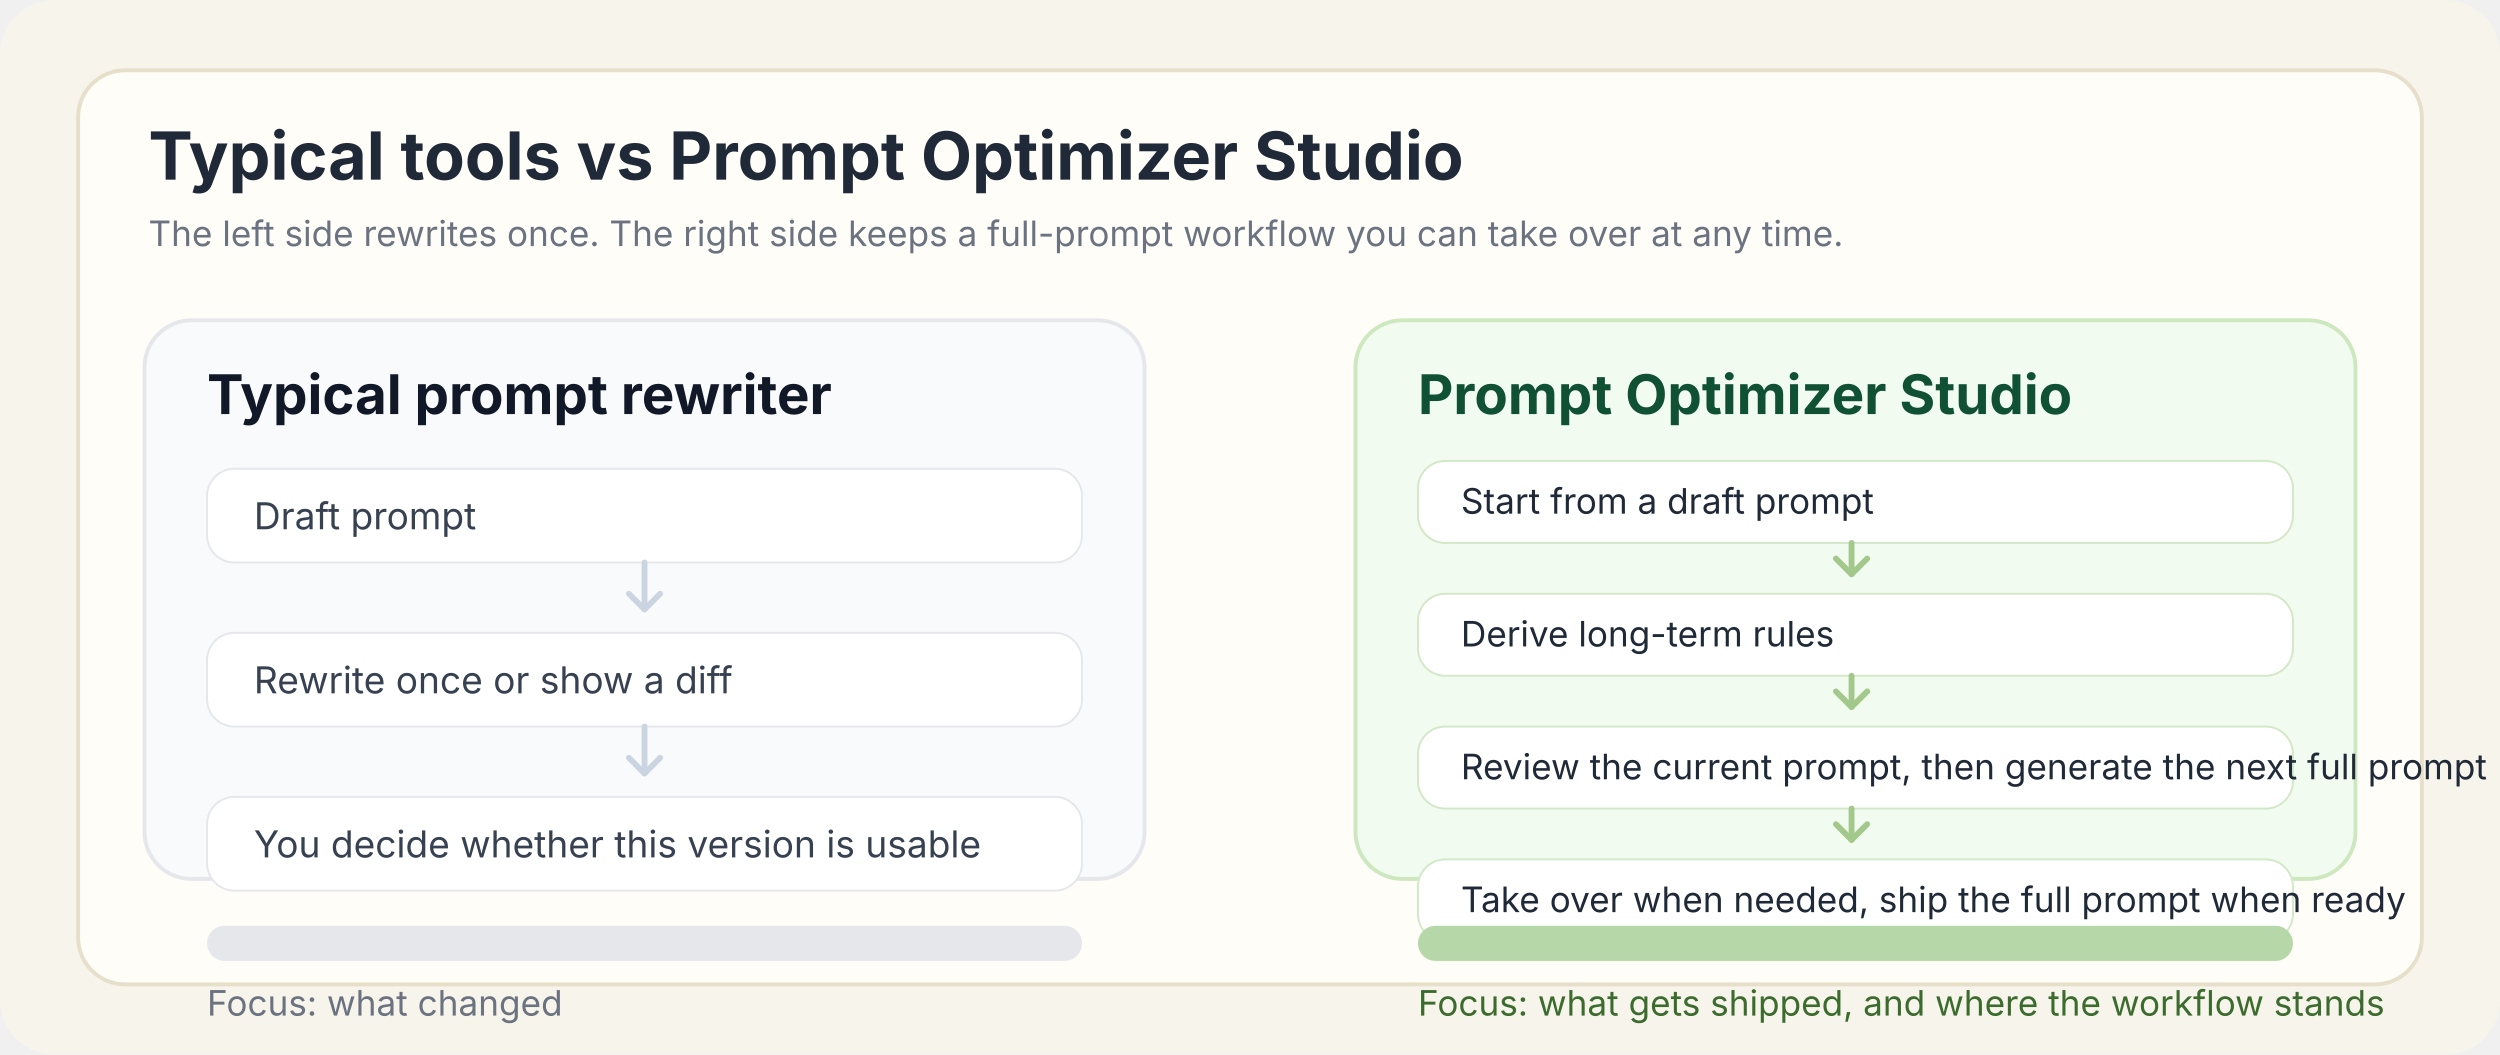
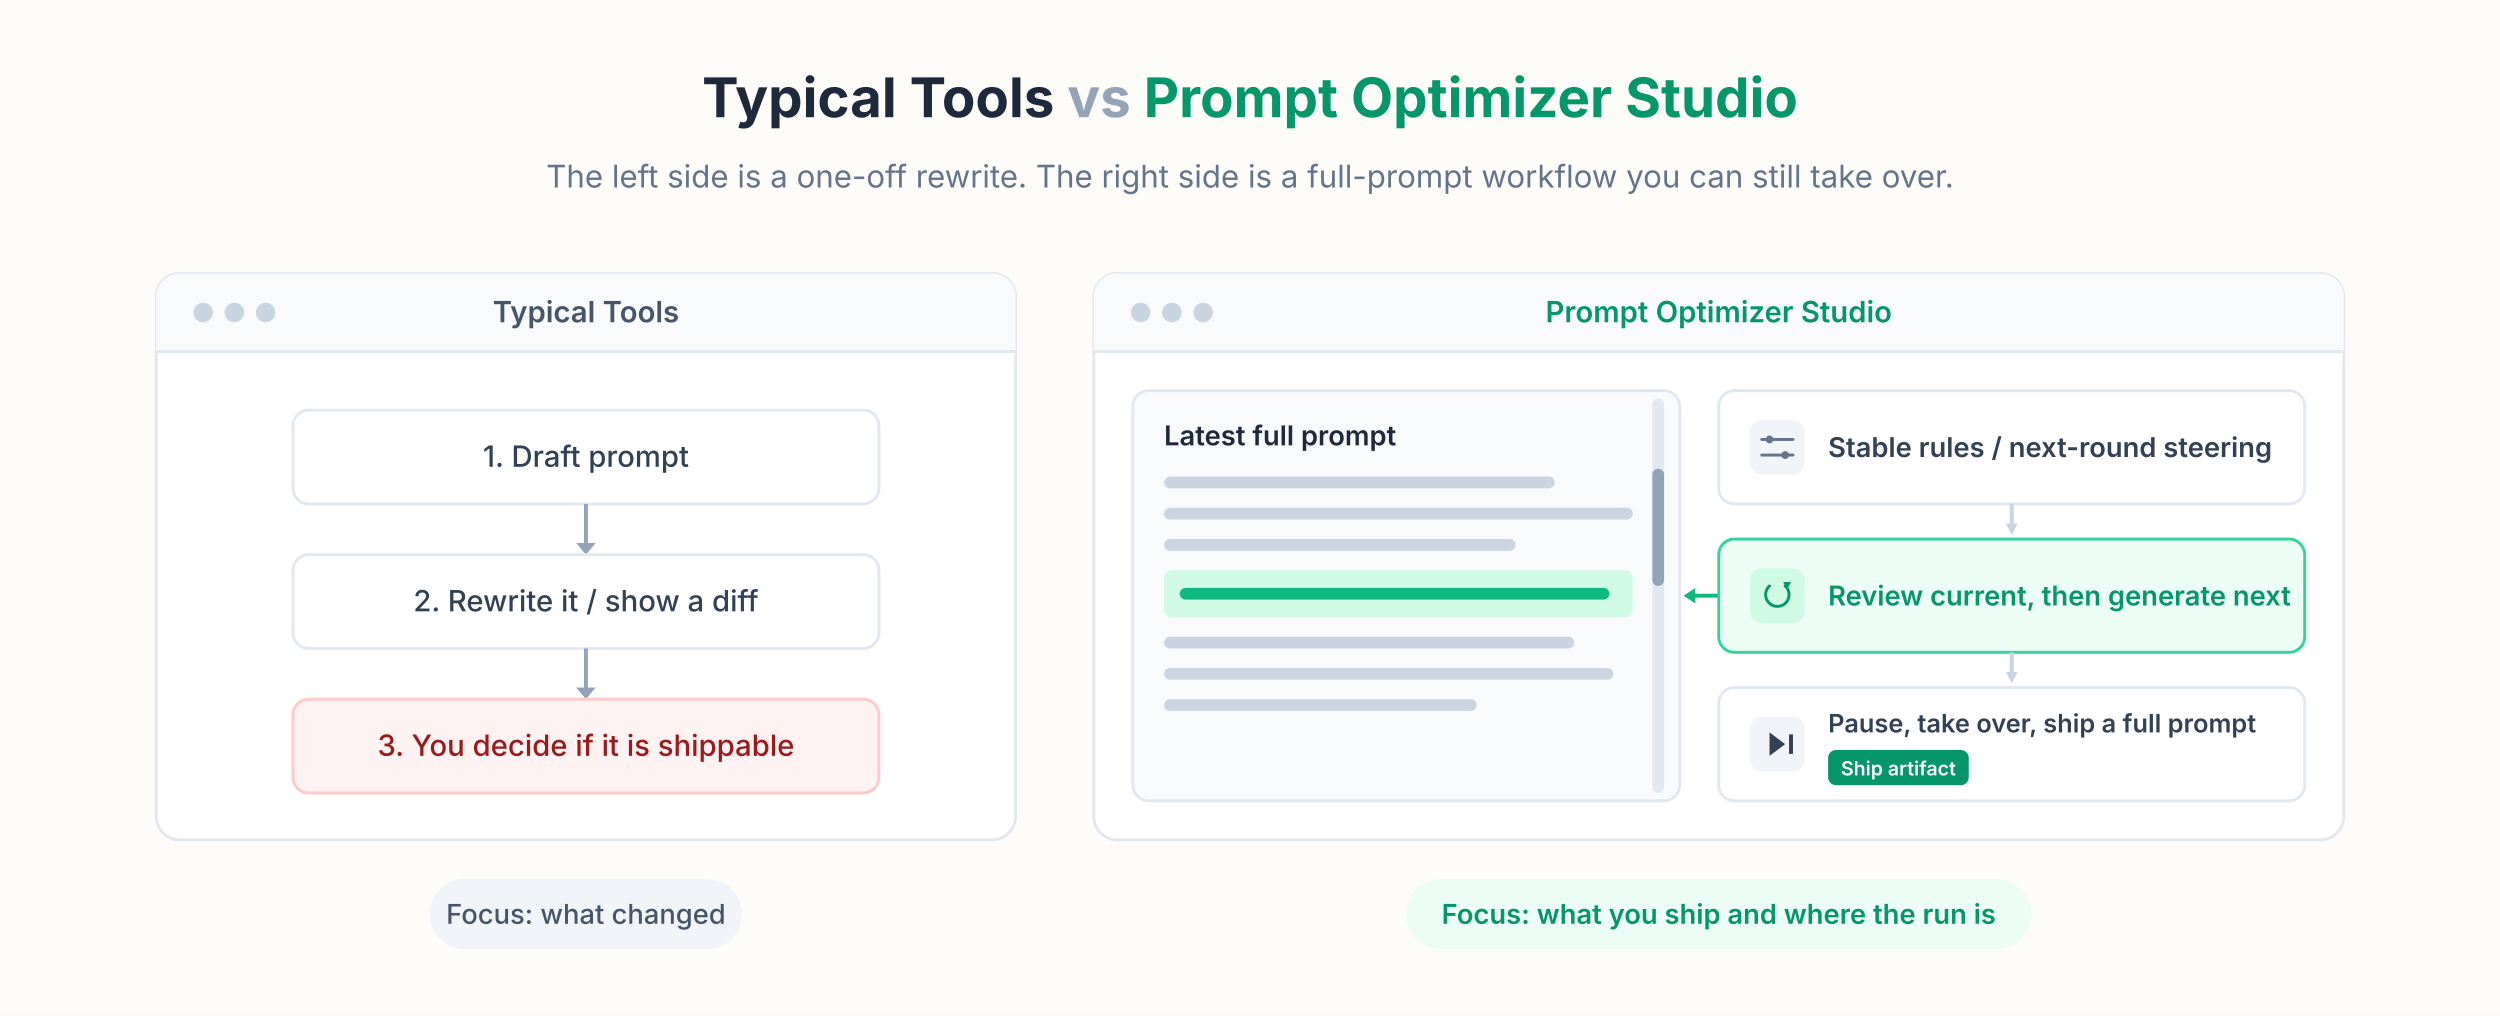
- <svg xmlns="http://www.w3.org/2000/svg" width="1280" height="540" viewBox="0 0 1280 540" fill="none">
-   <rect width="1280" height="540" rx="28" fill="#F7F4EC" />
-   <rect x="40" y="36" width="1200" height="468" rx="24" fill="#FFFDF8" stroke="#E6DFC9" stroke-width="2" />
-   <text x="76" y="92" fill="#1F2937" font-size="34" font-weight="700" font-family="Inter, Segoe UI, Arial, sans-serif">Typical tools vs Prompt Optimizer Studio</text>
-   <text x="76" y="126" fill="#6B7280" font-size="18" font-family="Inter, Segoe UI, Arial, sans-serif">The left side rewrites once. The right side keeps a full-prompt workflow you can take over at any time.</text>
-   <rect x="74" y="164" width="512" height="286" rx="24" fill="#F9FAFB" stroke="#E5E7EB" stroke-width="2" />
-   <rect x="694" y="164" width="512" height="286" rx="24" fill="#F2FBEF" stroke="#CDE7BF" stroke-width="2" />
-   <text x="106" y="212" fill="#111827" font-size="28" font-weight="700" font-family="Inter, Segoe UI, Arial, sans-serif">Typical prompt rewriter</text>
-   <text x="726" y="212" fill="#0F5132" font-size="28" font-weight="700" font-family="Inter, Segoe UI, Arial, sans-serif">Prompt Optimizer Studio</text>
-   <rect x="106" y="240" width="448" height="48" rx="14" fill="#FFFFFF" stroke="#E5E7EB" />
-   <text x="130" y="271" fill="#374151" font-size="19" font-family="Inter, Segoe UI, Arial, sans-serif">Draft prompt</text>
-   <path d="M330 288V312" stroke="#CBD5E1" stroke-width="3" stroke-linecap="round" />
-   <path d="M330 312L322 304M330 312L338 304" stroke="#CBD5E1" stroke-width="3" stroke-linecap="round" stroke-linejoin="round" />
-   <rect x="106" y="324" width="448" height="48" rx="14" fill="#FFFFFF" stroke="#E5E7EB" />
-   <text x="130" y="355" fill="#374151" font-size="19" font-family="Inter, Segoe UI, Arial, sans-serif">Rewrite once or show a diff</text>
-   <path d="M330 372V396" stroke="#CBD5E1" stroke-width="3" stroke-linecap="round" />
-   <path d="M330 396L322 388M330 396L338 388" stroke="#CBD5E1" stroke-width="3" stroke-linecap="round" stroke-linejoin="round" />
-   <rect x="106" y="408" width="448" height="48" rx="14" fill="#FFFFFF" stroke="#E5E7EB" />
-   <text x="130" y="439" fill="#374151" font-size="19" font-family="Inter, Segoe UI, Arial, sans-serif">You decide whether this version is usable</text>
-   <rect x="726" y="236" width="448" height="42" rx="14" fill="#FFFFFF" stroke="#D3E8C8" />
-   <text x="748" y="263" fill="#1F2937" font-size="18" font-family="Inter, Segoe UI, Arial, sans-serif">Start from a draft prompt</text>
-   <path d="M948 278V294" stroke="#A3C88B" stroke-width="3" stroke-linecap="round" />
-   <path d="M948 294L940 286M948 294L956 286" stroke="#A3C88B" stroke-width="3" stroke-linecap="round" stroke-linejoin="round" />
-   <rect x="726" y="304" width="448" height="42" rx="14" fill="#FFFFFF" stroke="#D3E8C8" />
-   <text x="748" y="331" fill="#1F2937" font-size="18" font-family="Inter, Segoe UI, Arial, sans-serif">Derive long-term rules</text>
-   <path d="M948 346V362" stroke="#A3C88B" stroke-width="3" stroke-linecap="round" />
-   <path d="M948 362L940 354M948 362L956 354" stroke="#A3C88B" stroke-width="3" stroke-linecap="round" stroke-linejoin="round" />
-   <rect x="726" y="372" width="448" height="42" rx="14" fill="#FFFFFF" stroke="#D3E8C8" />
-   <text x="748" y="399" fill="#1F2937" font-size="18" font-family="Inter, Segoe UI, Arial, sans-serif">Review the current prompt, then generate the next full prompt</text>
-   <path d="M948 414V430" stroke="#A3C88B" stroke-width="3" stroke-linecap="round" />
-   <path d="M948 430L940 422M948 430L956 422" stroke="#A3C88B" stroke-width="3" stroke-linecap="round" stroke-linejoin="round" />
-   <rect x="726" y="440" width="448" height="42" rx="14" fill="#FFFFFF" stroke="#D3E8C8" />
-   <text x="748" y="467" fill="#1F2937" font-size="18" font-family="Inter, Segoe UI, Arial, sans-serif">Take over when needed, ship the full prompt when ready</text>
-   <rect x="106" y="474" width="448" height="18" rx="9" fill="#E5E7EB" />
-   <rect x="726" y="474" width="448" height="18" rx="9" fill="#B6D8A8" />
-   <text x="106" y="520" fill="#6B7280" font-size="18" font-family="Inter, Segoe UI, Arial, sans-serif">Focus: what changed</text>
-   <text x="726" y="520" fill="#3B6B2D" font-size="18" font-family="Inter, Segoe UI, Arial, sans-serif">Focus: what gets shipped, and where the workflow stands</text>
+ <svg xmlns="http://www.w3.org/2000/svg" viewBox="0 0 1280 520" width="1280" height="520" font-family="Inter, 'Segoe UI', Arial, sans-serif">
+   <rect width="1280" height="520" fill="#FDFCF8" />
+   <text x="640" y="60" font-size="28" font-weight="700" text-anchor="middle" fill="#1E293B">Typical Tools <tspan fill="#94A3B8">vs</tspan>
+     <tspan fill="#059669">Prompt Optimizer Studio</tspan>
+   </text>
+   <text x="640" y="96" font-size="16" font-weight="400" text-anchor="middle" fill="#64748B">The left side is a one-off rewrite. The right side is a full-prompt workflow you can still take over.</text>
+   <rect x="80" y="140" width="440" height="290" rx="12" fill="#FFFFFF" stroke="#E2E8F0" stroke-width="1.5" />
+   <path d="M 80 152 A 12 12 0 0 1 92 140 L 508 140 A 12 12 0 0 1 520 152 L 520 180 L 80 180 Z" fill="#F8FAFC" />
+   <circle cx="104" cy="160" r="5" fill="#CBD5E1" />
+   <circle cx="120" cy="160" r="5" fill="#CBD5E1" />
+   <circle cx="136" cy="160" r="5" fill="#CBD5E1" />
+   <text x="300" y="165" font-size="15" font-weight="600" fill="#475569" text-anchor="middle">Typical Tools</text>
+   <line x1="80" y1="180" x2="520" y2="180" stroke="#E2E8F0" stroke-width="1.5" />
+   <rect x="150" y="210" width="300" height="48" rx="8" fill="#FFFFFF" stroke="#E2E8F0" stroke-width="1.5" />
+   <text x="300" y="239" font-size="15" font-weight="500" fill="#334155" text-anchor="middle">1. Draft prompt</text>
+   <line x1="300" y1="258" x2="300" y2="280" stroke="#94A3B8" stroke-width="2" />
+   <polygon points="295,278 305,278 300,284" fill="#94A3B8" />
+   <rect x="150" y="284" width="300" height="48" rx="8" fill="#FFFFFF" stroke="#E2E8F0" stroke-width="1.5" />
+   <text x="300" y="313" font-size="15" font-weight="500" fill="#334155" text-anchor="middle">2. Rewrite it / show a diff</text>
+   <line x1="300" y1="332" x2="300" y2="354" stroke="#94A3B8" stroke-width="2" />
+   <polygon points="295,352 305,352 300,358" fill="#94A3B8" />
+   <rect x="150" y="358" width="300" height="48" rx="8" fill="#FEF2F2" stroke="#FECACA" stroke-width="1.5" />
+   <text x="300" y="387" font-size="15" font-weight="500" fill="#991B1B" text-anchor="middle">3. You decide if it is shippable</text>
+   <rect x="220" y="450" width="160" height="36" rx="18" fill="#F1F5F9" />
+   <text x="300" y="473" font-size="14" font-weight="500" fill="#475569" text-anchor="middle">Focus: what changed</text>
+   <rect x="560" y="140" width="640" height="290" rx="12" fill="#FFFFFF" stroke="#E2E8F0" stroke-width="1.5" />
+   <path d="M 560 152 A 12 12 0 0 1 572 140 L 1188 140 A 12 12 0 0 1 1200 152 L 1200 180 L 560 180 Z" fill="#F8FAFC" />
+   <circle cx="584" cy="160" r="5" fill="#CBD5E1" />
+   <circle cx="600" cy="160" r="5" fill="#CBD5E1" />
+   <circle cx="616" cy="160" r="5" fill="#CBD5E1" />
+   <text x="880" y="165" font-size="15" font-weight="600" fill="#059669" text-anchor="middle">Prompt Optimizer Studio</text>
+   <line x1="560" y1="180" x2="1200" y2="180" stroke="#E2E8F0" stroke-width="1.5" />
+   <rect x="580" y="200" width="280" height="210" rx="8" fill="#F8FAFC" stroke="#E2E8F0" stroke-width="1.5" />
+   <text x="596" y="228" font-size="14" font-weight="600" fill="#1E293B">Latest full prompt</text>
+   <rect x="596" y="244" width="200" height="6" rx="3" fill="#CBD5E1" />
+   <rect x="596" y="260" width="240" height="6" rx="3" fill="#CBD5E1" />
+   <rect x="596" y="276" width="180" height="6" rx="3" fill="#CBD5E1" />
+   <rect x="596" y="292" width="240" height="24" rx="4" fill="#D1FAE5" />
+   <rect x="604" y="301" width="220" height="6" rx="3" fill="#10B981" />
+   <rect x="596" y="326" width="210" height="6" rx="3" fill="#CBD5E1" />
+   <rect x="596" y="342" width="230" height="6" rx="3" fill="#CBD5E1" />
+   <rect x="596" y="358" width="160" height="6" rx="3" fill="#CBD5E1" />
+   <rect x="846" y="204" width="6" height="202" rx="3" fill="#E2E8F0" />
+   <rect x="846" y="240" width="6" height="60" rx="3" fill="#94A3B8" />
+   <line x1="880" y1="305" x2="865" y2="305" stroke="#10B981" stroke-width="2" />
+   <polygon points="868,301 862,305 868,309" fill="#10B981" />
+   <rect x="880" y="200" width="300" height="58" rx="8" fill="#FFFFFF" stroke="#E2E8F0" stroke-width="1.5" />
+   <rect x="896" y="215" width="28" height="28" rx="6" fill="#F1F5F9" />
+   <line x1="902" y1="225" x2="918" y2="225" stroke="#64748B" stroke-width="1.5" stroke-linecap="round" />
+   <line x1="902" y1="233" x2="918" y2="233" stroke="#64748B" stroke-width="1.5" stroke-linecap="round" />
+   <circle cx="906" cy="225" r="2" fill="#64748B" />
+   <circle cx="914" cy="233" r="2" fill="#64748B" />
+   <text x="936" y="234" font-size="14" font-weight="600" fill="#334155">Stable rules / next-round steering</text>
+   <line x1="1030" y1="258" x2="1030" y2="270" stroke="#CBD5E1" stroke-width="2" />
+   <polygon points="1027,268 1033,268 1030,274" fill="#CBD5E1" />
+   <rect x="880" y="276" width="300" height="58" rx="8" fill="#ECFDF5" stroke="#34D399" stroke-width="1.5" />
+   <rect x="896" y="291" width="28" height="28" rx="6" fill="#D1FAE5" />
+   <path d="M 914 300 A 6 6 0 1 1 906 300" stroke="#059669" stroke-width="1.5" fill="none" stroke-linecap="round" />
+   <polygon points="913,298 915,302 917,298" fill="#059669" />
+   <text x="936" y="310" font-size="14" font-weight="600" fill="#059669">Review current, then generate next</text>
+   <line x1="1030" y1="334" x2="1030" y2="346" stroke="#CBD5E1" stroke-width="2" />
+   <polygon points="1027,344 1033,344 1030,350" fill="#CBD5E1" />
+   <rect x="880" y="352" width="300" height="58" rx="8" fill="#FFFFFF" stroke="#E2E8F0" stroke-width="1.5" />
+   <rect x="896" y="367" width="28" height="28" rx="6" fill="#F1F5F9" />
+   <polygon points="906,375 906,387 914,381" fill="#334155" />
+   <rect x="916" y="376" width="2" height="10" fill="#334155" />
+   <text x="936" y="375" font-size="13" font-weight="600" fill="#334155">Pause, take over, ship a full prompt</text>
+   <rect x="936" y="384" width="72" height="18" rx="4" fill="#059669" />
+   <text x="972" y="397" font-size="10" font-weight="600" fill="#FFFFFF" text-anchor="middle">Ship artifact</text>
+   <rect x="720" y="450" width="320" height="36" rx="18" fill="#ECFDF5" />
+   <text x="880" y="473" font-size="14" font-weight="600" fill="#059669" text-anchor="middle">Focus: what you ship and where the run is</text>
</svg>
